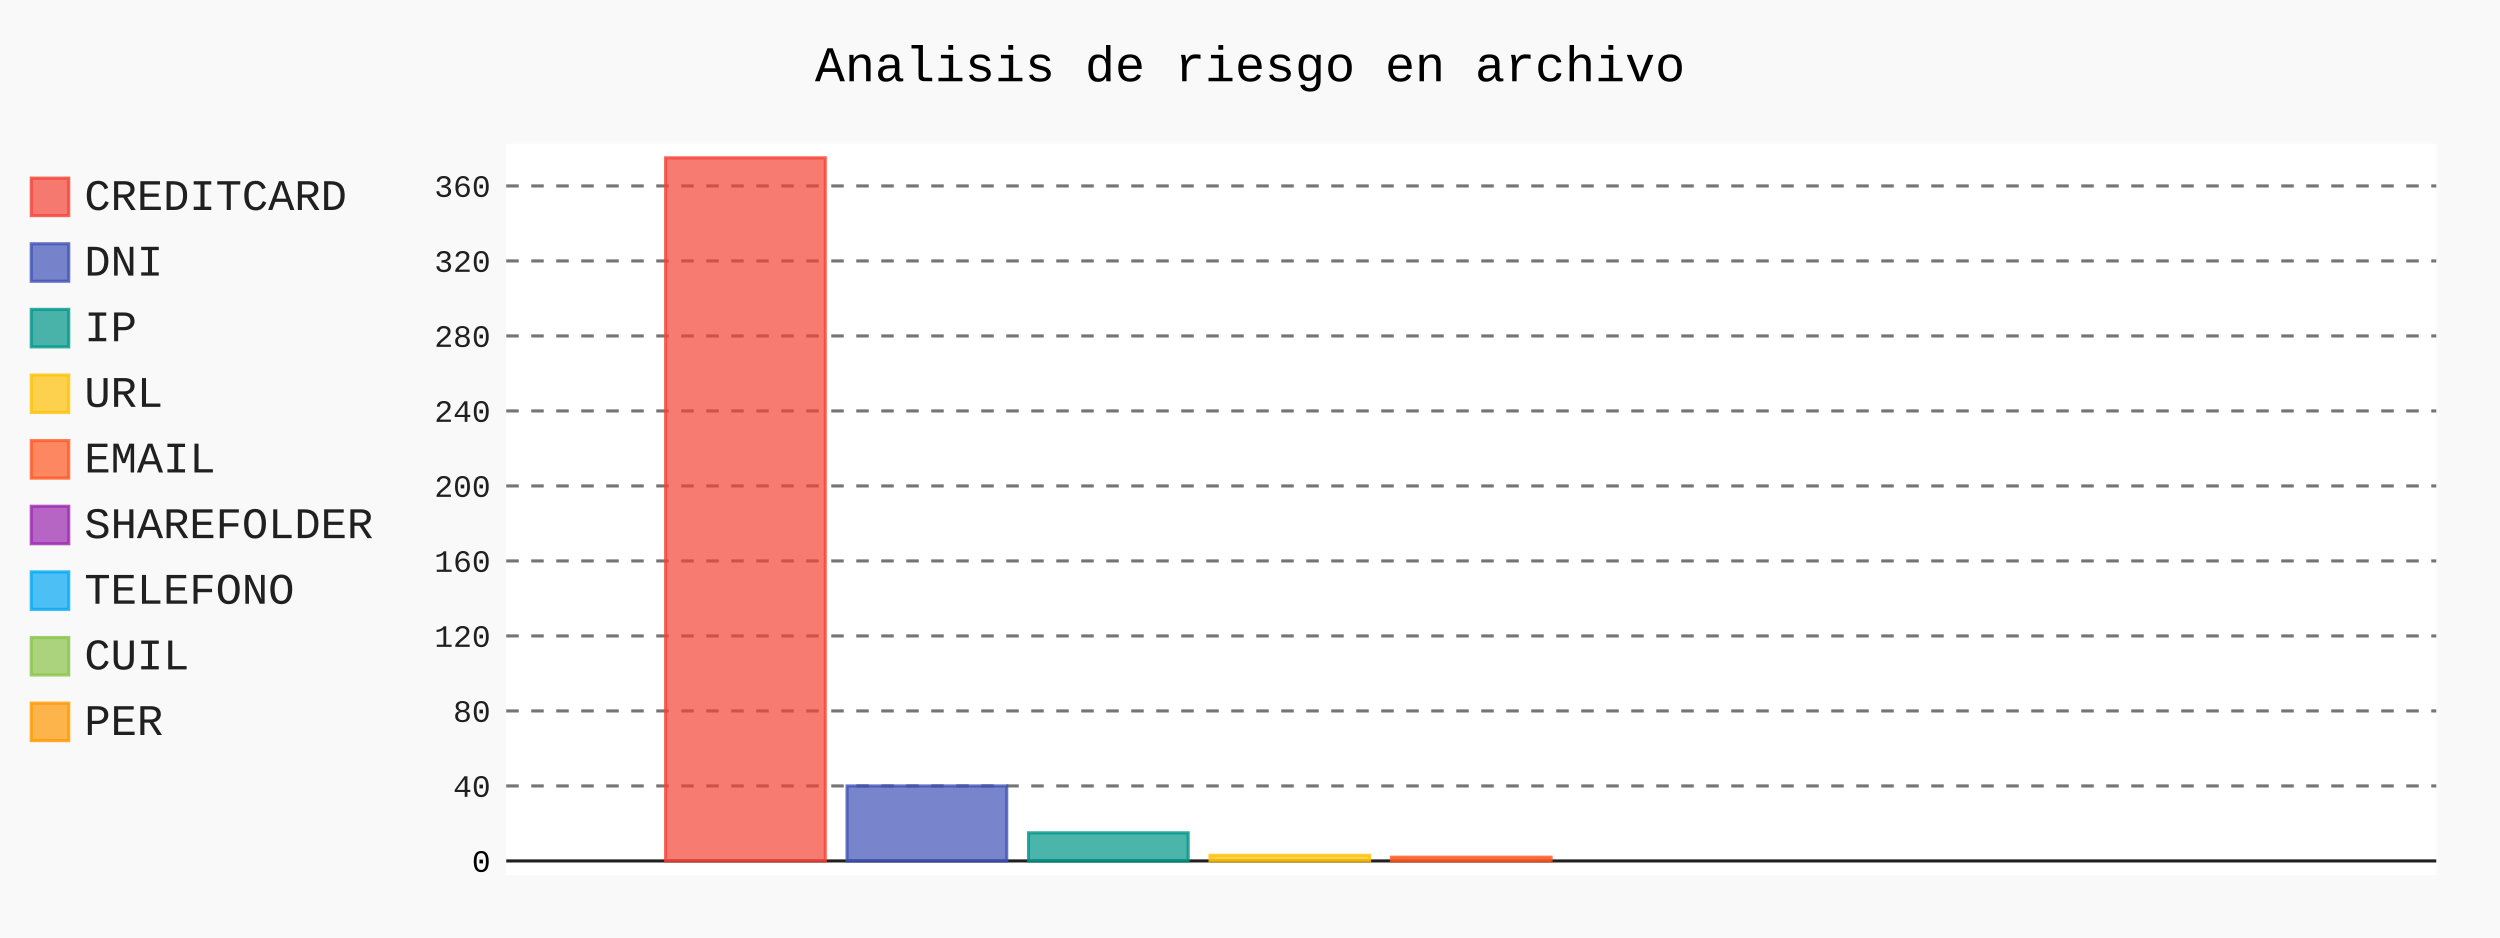
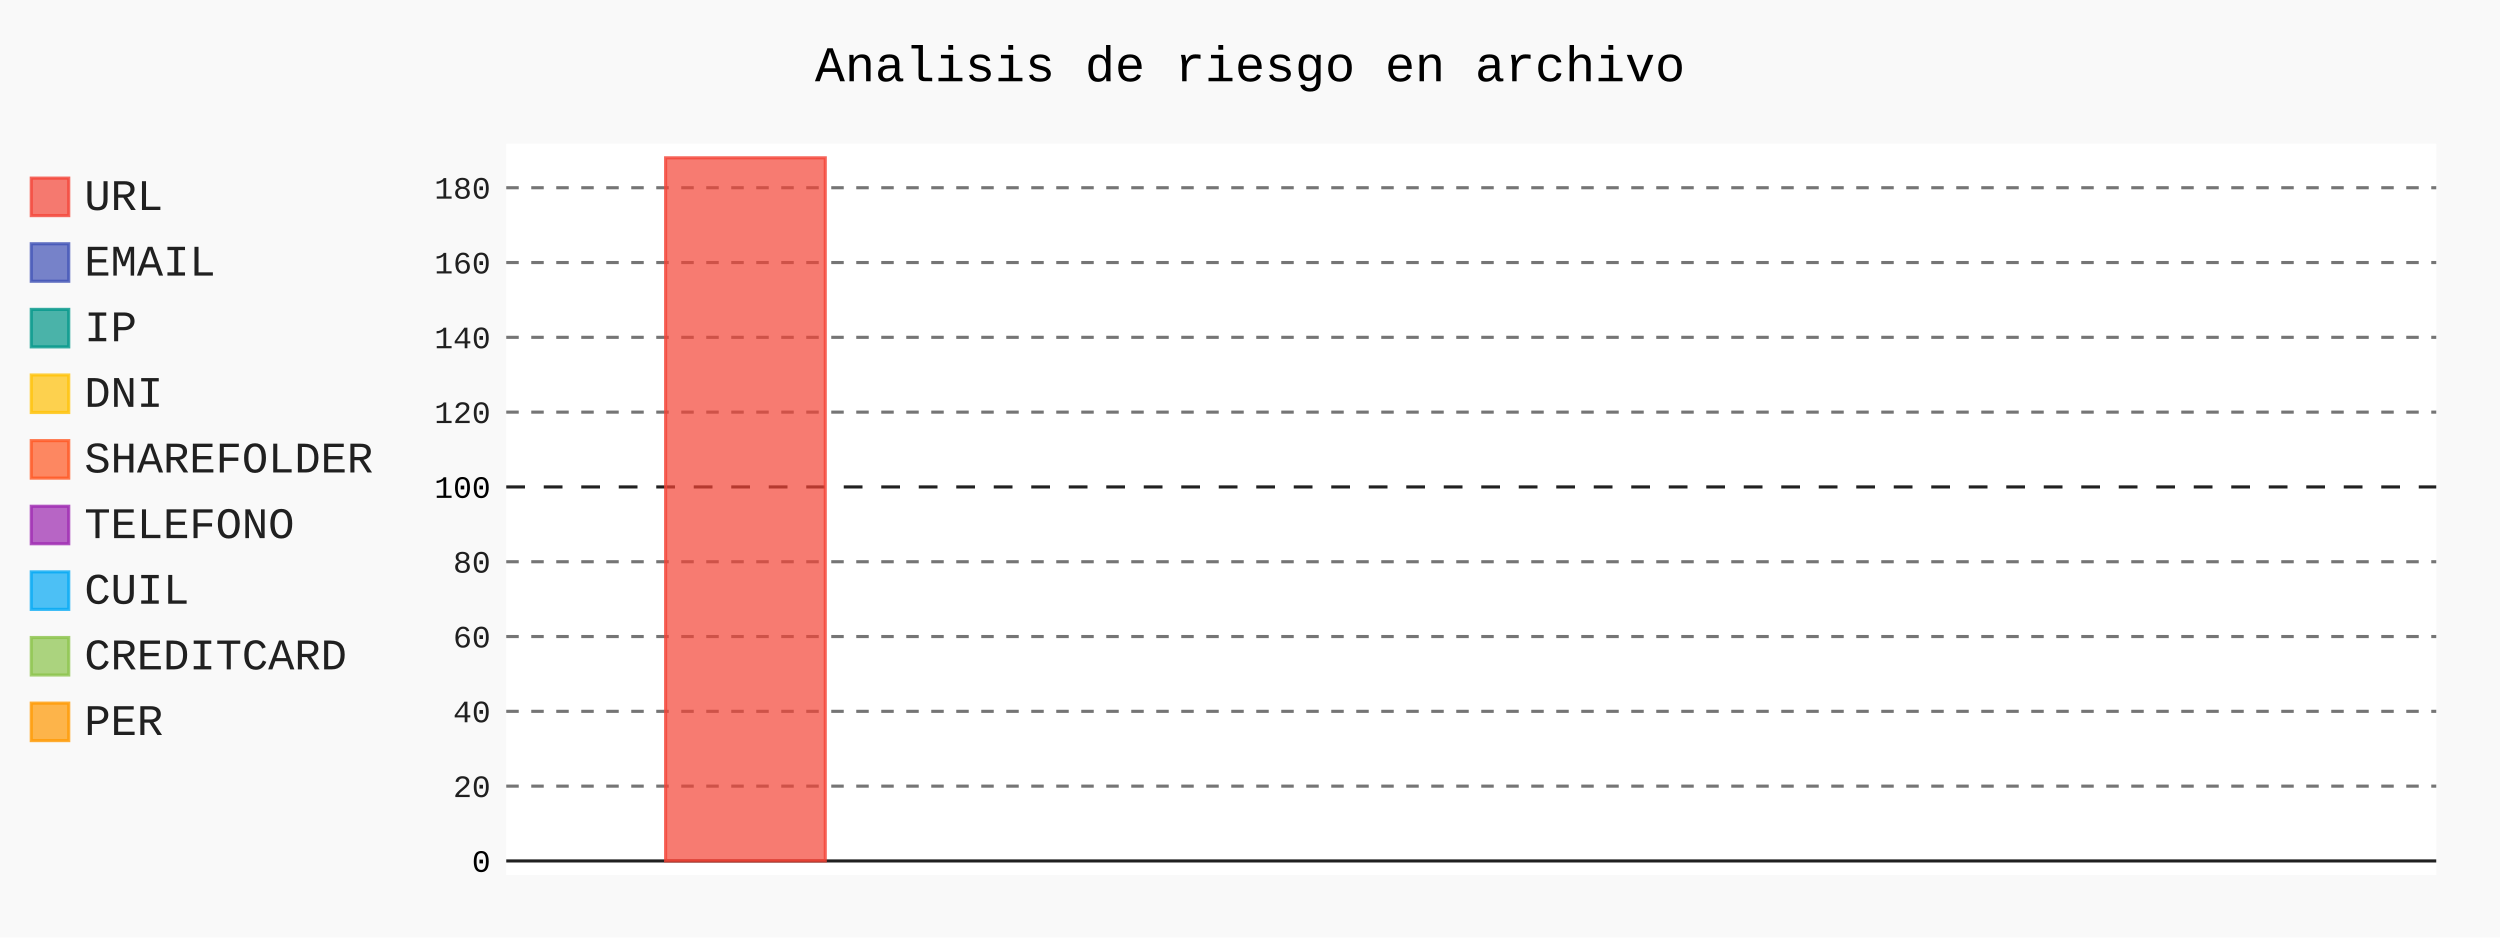
- <svg xmlns="http://www.w3.org/2000/svg" id="chart-54f9dbf1-bbb6-475a-8ed2-060fb3019987" class="pygal-chart" viewBox="0 0 800 300">
+ <svg xmlns="http://www.w3.org/2000/svg" id="chart-e50be4c5-3f55-407e-9d14-9403fca3e332" class="pygal-chart" viewBox="0 0 800 300">
  <defs>
-     <style type="text/css">#chart-54f9dbf1-bbb6-475a-8ed2-060fb3019987{-webkit-user-select:none;-webkit-font-smoothing:antialiased;font-family:Consolas,"Liberation Mono",Menlo,Courier,monospace}#chart-54f9dbf1-bbb6-475a-8ed2-060fb3019987 .title{font-family:Consolas,"Liberation Mono",Menlo,Courier,monospace;font-size:16px}#chart-54f9dbf1-bbb6-475a-8ed2-060fb3019987 .legends .legend text{font-family:Consolas,"Liberation Mono",Menlo,Courier,monospace;font-size:14px}#chart-54f9dbf1-bbb6-475a-8ed2-060fb3019987 .axis text{font-family:Consolas,"Liberation Mono",Menlo,Courier,monospace;font-size:10px}#chart-54f9dbf1-bbb6-475a-8ed2-060fb3019987 .axis text.major{font-family:Consolas,"Liberation Mono",Menlo,Courier,monospace;font-size:10px}#chart-54f9dbf1-bbb6-475a-8ed2-060fb3019987 .text-overlay text.value{font-family:Consolas,"Liberation Mono",Menlo,Courier,monospace;font-size:16px}#chart-54f9dbf1-bbb6-475a-8ed2-060fb3019987 .text-overlay text.label{font-family:Consolas,"Liberation Mono",Menlo,Courier,monospace;font-size:10px}#chart-54f9dbf1-bbb6-475a-8ed2-060fb3019987 .tooltip{font-family:Consolas,"Liberation Mono",Menlo,Courier,monospace;font-size:14px}#chart-54f9dbf1-bbb6-475a-8ed2-060fb3019987 text.no_data{font-family:Consolas,"Liberation Mono",Menlo,Courier,monospace;font-size:64px}
- #chart-54f9dbf1-bbb6-475a-8ed2-060fb3019987{background-color:rgba(249,249,249,1)}#chart-54f9dbf1-bbb6-475a-8ed2-060fb3019987 path,#chart-54f9dbf1-bbb6-475a-8ed2-060fb3019987 line,#chart-54f9dbf1-bbb6-475a-8ed2-060fb3019987 rect,#chart-54f9dbf1-bbb6-475a-8ed2-060fb3019987 circle{-webkit-transition:150ms;-moz-transition:150ms;transition:150ms}#chart-54f9dbf1-bbb6-475a-8ed2-060fb3019987 .graph &gt; .background{fill:rgba(249,249,249,1)}#chart-54f9dbf1-bbb6-475a-8ed2-060fb3019987 .plot &gt; .background{fill:rgba(255,255,255,1)}#chart-54f9dbf1-bbb6-475a-8ed2-060fb3019987 .graph{fill:rgba(0,0,0,.87)}#chart-54f9dbf1-bbb6-475a-8ed2-060fb3019987 text.no_data{fill:rgba(0,0,0,1)}#chart-54f9dbf1-bbb6-475a-8ed2-060fb3019987 .title{fill:rgba(0,0,0,1)}#chart-54f9dbf1-bbb6-475a-8ed2-060fb3019987 .legends .legend text{fill:rgba(0,0,0,.87)}#chart-54f9dbf1-bbb6-475a-8ed2-060fb3019987 .legends .legend:hover text{fill:rgba(0,0,0,1)}#chart-54f9dbf1-bbb6-475a-8ed2-060fb3019987 .axis .line{stroke:rgba(0,0,0,1)}#chart-54f9dbf1-bbb6-475a-8ed2-060fb3019987 .axis .guide.line{stroke:rgba(0,0,0,.54)}#chart-54f9dbf1-bbb6-475a-8ed2-060fb3019987 .axis .major.line{stroke:rgba(0,0,0,.87)}#chart-54f9dbf1-bbb6-475a-8ed2-060fb3019987 .axis text.major{fill:rgba(0,0,0,1)}#chart-54f9dbf1-bbb6-475a-8ed2-060fb3019987 .axis.y .guides:hover .guide.line,#chart-54f9dbf1-bbb6-475a-8ed2-060fb3019987 .line-graph .axis.x .guides:hover .guide.line,#chart-54f9dbf1-bbb6-475a-8ed2-060fb3019987 .stackedline-graph .axis.x .guides:hover .guide.line,#chart-54f9dbf1-bbb6-475a-8ed2-060fb3019987 .xy-graph .axis.x .guides:hover .guide.line{stroke:rgba(0,0,0,1)}#chart-54f9dbf1-bbb6-475a-8ed2-060fb3019987 .axis .guides:hover text{fill:rgba(0,0,0,1)}#chart-54f9dbf1-bbb6-475a-8ed2-060fb3019987 .reactive{fill-opacity:.7;stroke-opacity:.8}#chart-54f9dbf1-bbb6-475a-8ed2-060fb3019987 .ci{stroke:rgba(0,0,0,.87)}#chart-54f9dbf1-bbb6-475a-8ed2-060fb3019987 .reactive.active,#chart-54f9dbf1-bbb6-475a-8ed2-060fb3019987 .active .reactive{fill-opacity:.8;stroke-opacity:.9;stroke-width:4}#chart-54f9dbf1-bbb6-475a-8ed2-060fb3019987 .ci .reactive.active{stroke-width:1.5}#chart-54f9dbf1-bbb6-475a-8ed2-060fb3019987 .series text{fill:rgba(0,0,0,1)}#chart-54f9dbf1-bbb6-475a-8ed2-060fb3019987 .tooltip rect{fill:rgba(255,255,255,1);stroke:rgba(0,0,0,1);-webkit-transition:opacity 150ms;-moz-transition:opacity 150ms;transition:opacity 150ms}#chart-54f9dbf1-bbb6-475a-8ed2-060fb3019987 .tooltip .label{fill:rgba(0,0,0,.87)}#chart-54f9dbf1-bbb6-475a-8ed2-060fb3019987 .tooltip .label{fill:rgba(0,0,0,.87)}#chart-54f9dbf1-bbb6-475a-8ed2-060fb3019987 .tooltip .legend{font-size:.8em;fill:rgba(0,0,0,.54)}#chart-54f9dbf1-bbb6-475a-8ed2-060fb3019987 .tooltip .x_label{font-size:.6em;fill:rgba(0,0,0,1)}#chart-54f9dbf1-bbb6-475a-8ed2-060fb3019987 .tooltip .xlink{font-size:.5em;text-decoration:underline}#chart-54f9dbf1-bbb6-475a-8ed2-060fb3019987 .tooltip .value{font-size:1.5em}#chart-54f9dbf1-bbb6-475a-8ed2-060fb3019987 .bound{font-size:.5em}#chart-54f9dbf1-bbb6-475a-8ed2-060fb3019987 .max-value{font-size:.75em;fill:rgba(0,0,0,.54)}#chart-54f9dbf1-bbb6-475a-8ed2-060fb3019987 .map-element{fill:rgba(255,255,255,1);stroke:rgba(0,0,0,.54) !important}#chart-54f9dbf1-bbb6-475a-8ed2-060fb3019987 .map-element .reactive{fill-opacity:inherit;stroke-opacity:inherit}#chart-54f9dbf1-bbb6-475a-8ed2-060fb3019987 .color-0,#chart-54f9dbf1-bbb6-475a-8ed2-060fb3019987 .color-0 a:visited{stroke:#F44336;fill:#F44336}#chart-54f9dbf1-bbb6-475a-8ed2-060fb3019987 .color-1,#chart-54f9dbf1-bbb6-475a-8ed2-060fb3019987 .color-1 a:visited{stroke:#3F51B5;fill:#3F51B5}#chart-54f9dbf1-bbb6-475a-8ed2-060fb3019987 .color-2,#chart-54f9dbf1-bbb6-475a-8ed2-060fb3019987 .color-2 a:visited{stroke:#009688;fill:#009688}#chart-54f9dbf1-bbb6-475a-8ed2-060fb3019987 .color-3,#chart-54f9dbf1-bbb6-475a-8ed2-060fb3019987 .color-3 a:visited{stroke:#FFC107;fill:#FFC107}#chart-54f9dbf1-bbb6-475a-8ed2-060fb3019987 .color-4,#chart-54f9dbf1-bbb6-475a-8ed2-060fb3019987 .color-4 a:visited{stroke:#FF5722;fill:#FF5722}#chart-54f9dbf1-bbb6-475a-8ed2-060fb3019987 .color-5,#chart-54f9dbf1-bbb6-475a-8ed2-060fb3019987 .color-5 a:visited{stroke:#9C27B0;fill:#9C27B0}#chart-54f9dbf1-bbb6-475a-8ed2-060fb3019987 .color-6,#chart-54f9dbf1-bbb6-475a-8ed2-060fb3019987 .color-6 a:visited{stroke:#03A9F4;fill:#03A9F4}#chart-54f9dbf1-bbb6-475a-8ed2-060fb3019987 .color-7,#chart-54f9dbf1-bbb6-475a-8ed2-060fb3019987 .color-7 a:visited{stroke:#8BC34A;fill:#8BC34A}#chart-54f9dbf1-bbb6-475a-8ed2-060fb3019987 .color-8,#chart-54f9dbf1-bbb6-475a-8ed2-060fb3019987 .color-8 a:visited{stroke:#FF9800;fill:#FF9800}#chart-54f9dbf1-bbb6-475a-8ed2-060fb3019987 .text-overlay .color-0 text{fill:black}#chart-54f9dbf1-bbb6-475a-8ed2-060fb3019987 .text-overlay .color-1 text{fill:black}#chart-54f9dbf1-bbb6-475a-8ed2-060fb3019987 .text-overlay .color-2 text{fill:black}#chart-54f9dbf1-bbb6-475a-8ed2-060fb3019987 .text-overlay .color-3 text{fill:black}#chart-54f9dbf1-bbb6-475a-8ed2-060fb3019987 .text-overlay .color-4 text{fill:black}#chart-54f9dbf1-bbb6-475a-8ed2-060fb3019987 .text-overlay .color-5 text{fill:black}#chart-54f9dbf1-bbb6-475a-8ed2-060fb3019987 .text-overlay .color-6 text{fill:black}#chart-54f9dbf1-bbb6-475a-8ed2-060fb3019987 .text-overlay .color-7 text{fill:black}#chart-54f9dbf1-bbb6-475a-8ed2-060fb3019987 .text-overlay .color-8 text{fill:black}
- #chart-54f9dbf1-bbb6-475a-8ed2-060fb3019987 text.no_data{text-anchor:middle}#chart-54f9dbf1-bbb6-475a-8ed2-060fb3019987 .guide.line{fill:none}#chart-54f9dbf1-bbb6-475a-8ed2-060fb3019987 .centered{text-anchor:middle}#chart-54f9dbf1-bbb6-475a-8ed2-060fb3019987 .title{text-anchor:middle}#chart-54f9dbf1-bbb6-475a-8ed2-060fb3019987 .legends .legend text{fill-opacity:1}#chart-54f9dbf1-bbb6-475a-8ed2-060fb3019987 .axis.x text{text-anchor:middle}#chart-54f9dbf1-bbb6-475a-8ed2-060fb3019987 .axis.x:not(.web) text[transform]{text-anchor:start}#chart-54f9dbf1-bbb6-475a-8ed2-060fb3019987 .axis.x:not(.web) text[transform].backwards{text-anchor:end}#chart-54f9dbf1-bbb6-475a-8ed2-060fb3019987 .axis.y text{text-anchor:end}#chart-54f9dbf1-bbb6-475a-8ed2-060fb3019987 .axis.y text[transform].backwards{text-anchor:start}#chart-54f9dbf1-bbb6-475a-8ed2-060fb3019987 .axis.y2 text{text-anchor:start}#chart-54f9dbf1-bbb6-475a-8ed2-060fb3019987 .axis.y2 text[transform].backwards{text-anchor:end}#chart-54f9dbf1-bbb6-475a-8ed2-060fb3019987 .axis .guide.line{stroke-dasharray:4,4}#chart-54f9dbf1-bbb6-475a-8ed2-060fb3019987 .axis .major.guide.line{stroke-dasharray:6,6}#chart-54f9dbf1-bbb6-475a-8ed2-060fb3019987 .horizontal .axis.y .guide.line,#chart-54f9dbf1-bbb6-475a-8ed2-060fb3019987 .horizontal .axis.y2 .guide.line,#chart-54f9dbf1-bbb6-475a-8ed2-060fb3019987 .vertical .axis.x .guide.line{opacity:0}#chart-54f9dbf1-bbb6-475a-8ed2-060fb3019987 .horizontal .axis.always_show .guide.line,#chart-54f9dbf1-bbb6-475a-8ed2-060fb3019987 .vertical .axis.always_show .guide.line{opacity:1 !important}#chart-54f9dbf1-bbb6-475a-8ed2-060fb3019987 .axis.y .guides:hover .guide.line,#chart-54f9dbf1-bbb6-475a-8ed2-060fb3019987 .axis.y2 .guides:hover .guide.line,#chart-54f9dbf1-bbb6-475a-8ed2-060fb3019987 .axis.x .guides:hover .guide.line{opacity:1}#chart-54f9dbf1-bbb6-475a-8ed2-060fb3019987 .axis .guides:hover text{opacity:1}#chart-54f9dbf1-bbb6-475a-8ed2-060fb3019987 .nofill{fill:none}#chart-54f9dbf1-bbb6-475a-8ed2-060fb3019987 .subtle-fill{fill-opacity:.2}#chart-54f9dbf1-bbb6-475a-8ed2-060fb3019987 .dot{stroke-width:1px;fill-opacity:1}#chart-54f9dbf1-bbb6-475a-8ed2-060fb3019987 .dot.active{stroke-width:5px}#chart-54f9dbf1-bbb6-475a-8ed2-060fb3019987 .dot.negative{fill:transparent}#chart-54f9dbf1-bbb6-475a-8ed2-060fb3019987 text,#chart-54f9dbf1-bbb6-475a-8ed2-060fb3019987 tspan{stroke:none !important}#chart-54f9dbf1-bbb6-475a-8ed2-060fb3019987 .series text.active{opacity:1}#chart-54f9dbf1-bbb6-475a-8ed2-060fb3019987 .tooltip rect{fill-opacity:.95;stroke-width:.5}#chart-54f9dbf1-bbb6-475a-8ed2-060fb3019987 .tooltip text{fill-opacity:1}#chart-54f9dbf1-bbb6-475a-8ed2-060fb3019987 .showable{visibility:hidden}#chart-54f9dbf1-bbb6-475a-8ed2-060fb3019987 .showable.shown{visibility:visible}#chart-54f9dbf1-bbb6-475a-8ed2-060fb3019987 .gauge-background{fill:rgba(229,229,229,1);stroke:none}#chart-54f9dbf1-bbb6-475a-8ed2-060fb3019987 .bg-lines{stroke:rgba(249,249,249,1);stroke-width:2px}</style>
+     <style type="text/css">#chart-e50be4c5-3f55-407e-9d14-9403fca3e332{-webkit-user-select:none;-webkit-font-smoothing:antialiased;font-family:Consolas,"Liberation Mono",Menlo,Courier,monospace}#chart-e50be4c5-3f55-407e-9d14-9403fca3e332 .title{font-family:Consolas,"Liberation Mono",Menlo,Courier,monospace;font-size:16px}#chart-e50be4c5-3f55-407e-9d14-9403fca3e332 .legends .legend text{font-family:Consolas,"Liberation Mono",Menlo,Courier,monospace;font-size:14px}#chart-e50be4c5-3f55-407e-9d14-9403fca3e332 .axis text{font-family:Consolas,"Liberation Mono",Menlo,Courier,monospace;font-size:10px}#chart-e50be4c5-3f55-407e-9d14-9403fca3e332 .axis text.major{font-family:Consolas,"Liberation Mono",Menlo,Courier,monospace;font-size:10px}#chart-e50be4c5-3f55-407e-9d14-9403fca3e332 .text-overlay text.value{font-family:Consolas,"Liberation Mono",Menlo,Courier,monospace;font-size:16px}#chart-e50be4c5-3f55-407e-9d14-9403fca3e332 .text-overlay text.label{font-family:Consolas,"Liberation Mono",Menlo,Courier,monospace;font-size:10px}#chart-e50be4c5-3f55-407e-9d14-9403fca3e332 .tooltip{font-family:Consolas,"Liberation Mono",Menlo,Courier,monospace;font-size:14px}#chart-e50be4c5-3f55-407e-9d14-9403fca3e332 text.no_data{font-family:Consolas,"Liberation Mono",Menlo,Courier,monospace;font-size:64px}
+ #chart-e50be4c5-3f55-407e-9d14-9403fca3e332{background-color:rgba(249,249,249,1)}#chart-e50be4c5-3f55-407e-9d14-9403fca3e332 path,#chart-e50be4c5-3f55-407e-9d14-9403fca3e332 line,#chart-e50be4c5-3f55-407e-9d14-9403fca3e332 rect,#chart-e50be4c5-3f55-407e-9d14-9403fca3e332 circle{-webkit-transition:150ms;-moz-transition:150ms;transition:150ms}#chart-e50be4c5-3f55-407e-9d14-9403fca3e332 .graph &gt; .background{fill:rgba(249,249,249,1)}#chart-e50be4c5-3f55-407e-9d14-9403fca3e332 .plot &gt; .background{fill:rgba(255,255,255,1)}#chart-e50be4c5-3f55-407e-9d14-9403fca3e332 .graph{fill:rgba(0,0,0,.87)}#chart-e50be4c5-3f55-407e-9d14-9403fca3e332 text.no_data{fill:rgba(0,0,0,1)}#chart-e50be4c5-3f55-407e-9d14-9403fca3e332 .title{fill:rgba(0,0,0,1)}#chart-e50be4c5-3f55-407e-9d14-9403fca3e332 .legends .legend text{fill:rgba(0,0,0,.87)}#chart-e50be4c5-3f55-407e-9d14-9403fca3e332 .legends .legend:hover text{fill:rgba(0,0,0,1)}#chart-e50be4c5-3f55-407e-9d14-9403fca3e332 .axis .line{stroke:rgba(0,0,0,1)}#chart-e50be4c5-3f55-407e-9d14-9403fca3e332 .axis .guide.line{stroke:rgba(0,0,0,.54)}#chart-e50be4c5-3f55-407e-9d14-9403fca3e332 .axis .major.line{stroke:rgba(0,0,0,.87)}#chart-e50be4c5-3f55-407e-9d14-9403fca3e332 .axis text.major{fill:rgba(0,0,0,1)}#chart-e50be4c5-3f55-407e-9d14-9403fca3e332 .axis.y .guides:hover .guide.line,#chart-e50be4c5-3f55-407e-9d14-9403fca3e332 .line-graph .axis.x .guides:hover .guide.line,#chart-e50be4c5-3f55-407e-9d14-9403fca3e332 .stackedline-graph .axis.x .guides:hover .guide.line,#chart-e50be4c5-3f55-407e-9d14-9403fca3e332 .xy-graph .axis.x .guides:hover .guide.line{stroke:rgba(0,0,0,1)}#chart-e50be4c5-3f55-407e-9d14-9403fca3e332 .axis .guides:hover text{fill:rgba(0,0,0,1)}#chart-e50be4c5-3f55-407e-9d14-9403fca3e332 .reactive{fill-opacity:.7;stroke-opacity:.8}#chart-e50be4c5-3f55-407e-9d14-9403fca3e332 .ci{stroke:rgba(0,0,0,.87)}#chart-e50be4c5-3f55-407e-9d14-9403fca3e332 .reactive.active,#chart-e50be4c5-3f55-407e-9d14-9403fca3e332 .active .reactive{fill-opacity:.8;stroke-opacity:.9;stroke-width:4}#chart-e50be4c5-3f55-407e-9d14-9403fca3e332 .ci .reactive.active{stroke-width:1.5}#chart-e50be4c5-3f55-407e-9d14-9403fca3e332 .series text{fill:rgba(0,0,0,1)}#chart-e50be4c5-3f55-407e-9d14-9403fca3e332 .tooltip rect{fill:rgba(255,255,255,1);stroke:rgba(0,0,0,1);-webkit-transition:opacity 150ms;-moz-transition:opacity 150ms;transition:opacity 150ms}#chart-e50be4c5-3f55-407e-9d14-9403fca3e332 .tooltip .label{fill:rgba(0,0,0,.87)}#chart-e50be4c5-3f55-407e-9d14-9403fca3e332 .tooltip .label{fill:rgba(0,0,0,.87)}#chart-e50be4c5-3f55-407e-9d14-9403fca3e332 .tooltip .legend{font-size:.8em;fill:rgba(0,0,0,.54)}#chart-e50be4c5-3f55-407e-9d14-9403fca3e332 .tooltip .x_label{font-size:.6em;fill:rgba(0,0,0,1)}#chart-e50be4c5-3f55-407e-9d14-9403fca3e332 .tooltip .xlink{font-size:.5em;text-decoration:underline}#chart-e50be4c5-3f55-407e-9d14-9403fca3e332 .tooltip .value{font-size:1.5em}#chart-e50be4c5-3f55-407e-9d14-9403fca3e332 .bound{font-size:.5em}#chart-e50be4c5-3f55-407e-9d14-9403fca3e332 .max-value{font-size:.75em;fill:rgba(0,0,0,.54)}#chart-e50be4c5-3f55-407e-9d14-9403fca3e332 .map-element{fill:rgba(255,255,255,1);stroke:rgba(0,0,0,.54) !important}#chart-e50be4c5-3f55-407e-9d14-9403fca3e332 .map-element .reactive{fill-opacity:inherit;stroke-opacity:inherit}#chart-e50be4c5-3f55-407e-9d14-9403fca3e332 .color-0,#chart-e50be4c5-3f55-407e-9d14-9403fca3e332 .color-0 a:visited{stroke:#F44336;fill:#F44336}#chart-e50be4c5-3f55-407e-9d14-9403fca3e332 .color-1,#chart-e50be4c5-3f55-407e-9d14-9403fca3e332 .color-1 a:visited{stroke:#3F51B5;fill:#3F51B5}#chart-e50be4c5-3f55-407e-9d14-9403fca3e332 .color-2,#chart-e50be4c5-3f55-407e-9d14-9403fca3e332 .color-2 a:visited{stroke:#009688;fill:#009688}#chart-e50be4c5-3f55-407e-9d14-9403fca3e332 .color-3,#chart-e50be4c5-3f55-407e-9d14-9403fca3e332 .color-3 a:visited{stroke:#FFC107;fill:#FFC107}#chart-e50be4c5-3f55-407e-9d14-9403fca3e332 .color-4,#chart-e50be4c5-3f55-407e-9d14-9403fca3e332 .color-4 a:visited{stroke:#FF5722;fill:#FF5722}#chart-e50be4c5-3f55-407e-9d14-9403fca3e332 .color-5,#chart-e50be4c5-3f55-407e-9d14-9403fca3e332 .color-5 a:visited{stroke:#9C27B0;fill:#9C27B0}#chart-e50be4c5-3f55-407e-9d14-9403fca3e332 .color-6,#chart-e50be4c5-3f55-407e-9d14-9403fca3e332 .color-6 a:visited{stroke:#03A9F4;fill:#03A9F4}#chart-e50be4c5-3f55-407e-9d14-9403fca3e332 .color-7,#chart-e50be4c5-3f55-407e-9d14-9403fca3e332 .color-7 a:visited{stroke:#8BC34A;fill:#8BC34A}#chart-e50be4c5-3f55-407e-9d14-9403fca3e332 .color-8,#chart-e50be4c5-3f55-407e-9d14-9403fca3e332 .color-8 a:visited{stroke:#FF9800;fill:#FF9800}#chart-e50be4c5-3f55-407e-9d14-9403fca3e332 .text-overlay .color-0 text{fill:black}#chart-e50be4c5-3f55-407e-9d14-9403fca3e332 .text-overlay .color-1 text{fill:black}#chart-e50be4c5-3f55-407e-9d14-9403fca3e332 .text-overlay .color-2 text{fill:black}#chart-e50be4c5-3f55-407e-9d14-9403fca3e332 .text-overlay .color-3 text{fill:black}#chart-e50be4c5-3f55-407e-9d14-9403fca3e332 .text-overlay .color-4 text{fill:black}#chart-e50be4c5-3f55-407e-9d14-9403fca3e332 .text-overlay .color-5 text{fill:black}#chart-e50be4c5-3f55-407e-9d14-9403fca3e332 .text-overlay .color-6 text{fill:black}#chart-e50be4c5-3f55-407e-9d14-9403fca3e332 .text-overlay .color-7 text{fill:black}#chart-e50be4c5-3f55-407e-9d14-9403fca3e332 .text-overlay .color-8 text{fill:black}
+ #chart-e50be4c5-3f55-407e-9d14-9403fca3e332 text.no_data{text-anchor:middle}#chart-e50be4c5-3f55-407e-9d14-9403fca3e332 .guide.line{fill:none}#chart-e50be4c5-3f55-407e-9d14-9403fca3e332 .centered{text-anchor:middle}#chart-e50be4c5-3f55-407e-9d14-9403fca3e332 .title{text-anchor:middle}#chart-e50be4c5-3f55-407e-9d14-9403fca3e332 .legends .legend text{fill-opacity:1}#chart-e50be4c5-3f55-407e-9d14-9403fca3e332 .axis.x text{text-anchor:middle}#chart-e50be4c5-3f55-407e-9d14-9403fca3e332 .axis.x:not(.web) text[transform]{text-anchor:start}#chart-e50be4c5-3f55-407e-9d14-9403fca3e332 .axis.x:not(.web) text[transform].backwards{text-anchor:end}#chart-e50be4c5-3f55-407e-9d14-9403fca3e332 .axis.y text{text-anchor:end}#chart-e50be4c5-3f55-407e-9d14-9403fca3e332 .axis.y text[transform].backwards{text-anchor:start}#chart-e50be4c5-3f55-407e-9d14-9403fca3e332 .axis.y2 text{text-anchor:start}#chart-e50be4c5-3f55-407e-9d14-9403fca3e332 .axis.y2 text[transform].backwards{text-anchor:end}#chart-e50be4c5-3f55-407e-9d14-9403fca3e332 .axis .guide.line{stroke-dasharray:4,4}#chart-e50be4c5-3f55-407e-9d14-9403fca3e332 .axis .major.guide.line{stroke-dasharray:6,6}#chart-e50be4c5-3f55-407e-9d14-9403fca3e332 .horizontal .axis.y .guide.line,#chart-e50be4c5-3f55-407e-9d14-9403fca3e332 .horizontal .axis.y2 .guide.line,#chart-e50be4c5-3f55-407e-9d14-9403fca3e332 .vertical .axis.x .guide.line{opacity:0}#chart-e50be4c5-3f55-407e-9d14-9403fca3e332 .horizontal .axis.always_show .guide.line,#chart-e50be4c5-3f55-407e-9d14-9403fca3e332 .vertical .axis.always_show .guide.line{opacity:1 !important}#chart-e50be4c5-3f55-407e-9d14-9403fca3e332 .axis.y .guides:hover .guide.line,#chart-e50be4c5-3f55-407e-9d14-9403fca3e332 .axis.y2 .guides:hover .guide.line,#chart-e50be4c5-3f55-407e-9d14-9403fca3e332 .axis.x .guides:hover .guide.line{opacity:1}#chart-e50be4c5-3f55-407e-9d14-9403fca3e332 .axis .guides:hover text{opacity:1}#chart-e50be4c5-3f55-407e-9d14-9403fca3e332 .nofill{fill:none}#chart-e50be4c5-3f55-407e-9d14-9403fca3e332 .subtle-fill{fill-opacity:.2}#chart-e50be4c5-3f55-407e-9d14-9403fca3e332 .dot{stroke-width:1px;fill-opacity:1}#chart-e50be4c5-3f55-407e-9d14-9403fca3e332 .dot.active{stroke-width:5px}#chart-e50be4c5-3f55-407e-9d14-9403fca3e332 .dot.negative{fill:transparent}#chart-e50be4c5-3f55-407e-9d14-9403fca3e332 text,#chart-e50be4c5-3f55-407e-9d14-9403fca3e332 tspan{stroke:none !important}#chart-e50be4c5-3f55-407e-9d14-9403fca3e332 .series text.active{opacity:1}#chart-e50be4c5-3f55-407e-9d14-9403fca3e332 .tooltip rect{fill-opacity:.95;stroke-width:.5}#chart-e50be4c5-3f55-407e-9d14-9403fca3e332 .tooltip text{fill-opacity:1}#chart-e50be4c5-3f55-407e-9d14-9403fca3e332 .showable{visibility:hidden}#chart-e50be4c5-3f55-407e-9d14-9403fca3e332 .showable.shown{visibility:visible}#chart-e50be4c5-3f55-407e-9d14-9403fca3e332 .gauge-background{fill:rgba(229,229,229,1);stroke:none}#chart-e50be4c5-3f55-407e-9d14-9403fca3e332 .bg-lines{stroke:rgba(249,249,249,1);stroke-width:2px}</style>
  </defs>
  <g class="graph bar-graph vertical">
    <rect class="background" height="300" width="800" x="0" y="0" />
    <g class="plot" transform="translate(162, 46)">
      <rect class="background" height="234" width="617.6" x="0" y="0" />
      <g class="axis y always_show">
        <g class="guides">
          <path class="axis major line" d="M0 229.5 h617.6" />
          <text class="major" x="-5" y="233.0">0</text>
        </g>
        <g class="guides">
-           <path class="guide line" d="M0 205.5 h617.6" />
-           <text class="" x="-5" y="209.0">40</text>
+           <path class="guide line" d="M0 205.564 h617.6" />
+           <text class="" x="-5" y="209.064">20</text>
        </g>
        <g class="guides">
-           <path class="guide line" d="M0 181.5 h617.6" />
-           <text class="" x="-5" y="185.0">80</text>
+           <path class="guide line" d="M0 181.628 h617.6" />
+           <text class="" x="-5" y="185.128">40</text>
        </g>
        <g class="guides">
-           <path class="guide line" d="M0 157.5 h617.6" />
-           <text class="" x="-5" y="161.0">120</text>
+           <path class="guide line" d="M0 157.691 h617.6" />
+           <text class="" x="-5" y="161.191">60</text>
        </g>
        <g class="guides">
-           <path class="guide line" d="M0 133.5 h617.6" />
-           <text class="" x="-5" y="137.0">160</text>
+           <path class="guide line" d="M0 133.755 h617.6" />
+           <text class="" x="-5" y="137.255">80</text>
        </g>
        <g class="guides">
-           <path class="guide line" d="M0 109.5 h617.6" />
-           <text class="" x="-5" y="113.0">200</text>
+           <path class="major guide line" d="M0 109.819 h617.6" />
+           <text class="major" x="-5" y="113.319">100</text>
        </g>
        <g class="guides">
-           <path class="guide line" d="M0 85.5 h617.6" />
-           <text class="" x="-5" y="89.0">240</text>
+           <path class="guide line" d="M0 85.883 h617.6" />
+           <text class="" x="-5" y="89.383">120</text>
        </g>
        <g class="guides">
-           <path class="guide line" d="M0 61.5 h617.6" />
-           <text class="" x="-5" y="65.0">280</text>
+           <path class="guide line" d="M0 61.947 h617.6" />
+           <text class="" x="-5" y="65.447">140</text>
        </g>
        <g class="guides">
-           <path class="guide line" d="M0 37.5 h617.6" />
-           <text class="" x="-5" y="41.0">320</text>
+           <path class="guide line" d="M0 38.011 h617.6" />
+           <text class="" x="-5" y="41.511">160</text>
        </g>
        <g class="guides">
-           <path class="guide line" d="M0 13.5 h617.6" />
-           <text class="" x="-5" y="17.0">360</text>
+           <path class="guide line" d="M0 14.074 h617.6" />
+           <text class="" x="-5" y="17.574">180</text>
        </g>
      </g>
      <g class="series serie-0 color-0">
        <g class="bars">
          <g class="bar">
            <rect class="rect reactive tooltip-trigger" height="225.0" rx="0" ry="0" width="51.097" x="50.992" y="4.5" />
          </g>
        </g>
      </g>
      <g class="series serie-1 color-1">
        <g class="bars">
          <g class="bar">
-             <rect class="rect reactive tooltip-trigger" height="24.0" rx="0" ry="0" width="51.097" x="109.057" y="205.5" />
+             <rect class="rect reactive tooltip-trigger" height="0.0" rx="0" ry="0" width="51.097" x="109.057" y="229.5" />
          </g>
        </g>
      </g>
      <g class="series serie-2 color-2">
        <g class="bars">
          <g class="bar">
-             <rect class="rect reactive tooltip-trigger" height="9.0" rx="0" ry="0" width="51.097" x="167.122" y="220.5" />
+             <rect class="rect reactive tooltip-trigger" height="0.0" rx="0" ry="0" width="51.097" x="167.122" y="229.5" />
          </g>
        </g>
      </g>
      <g class="series serie-3 color-3">
        <g class="bars">
          <g class="bar">
-             <rect class="rect reactive tooltip-trigger" height="1.8" rx="0" ry="0" width="51.097" x="225.186" y="227.7" />
+             <rect class="rect reactive tooltip-trigger" height="0.0" rx="0" ry="0" width="51.097" x="225.186" y="229.5" />
          </g>
        </g>
      </g>
      <g class="series serie-4 color-4">
        <g class="bars">
          <g class="bar">
-             <rect class="rect reactive tooltip-trigger" height="1.2" rx="0" ry="0" width="51.097" x="283.251" y="228.3" />
+             <rect class="rect reactive tooltip-trigger" height="0.0" rx="0" ry="0" width="51.097" x="283.251" y="229.5" />
          </g>
        </g>
      </g>
      <g class="series serie-5 color-5">
        <g class="bars">
          <g class="bar">
            <rect class="rect reactive tooltip-trigger" height="0.0" rx="0" ry="0" width="51.097" x="341.316" y="229.5" />
          </g>
        </g>
      </g>
      <g class="series serie-6 color-6">
        <g class="bars">
          <g class="bar">
            <rect class="rect reactive tooltip-trigger" height="0.0" rx="0" ry="0" width="51.097" x="399.381" y="229.5" />
          </g>
        </g>
      </g>
      <g class="series serie-7 color-7">
        <g class="bars">
          <g class="bar">
            <rect class="rect reactive tooltip-trigger" height="0.0" rx="0" ry="0" width="51.097" x="457.446" y="229.5" />
          </g>
        </g>
      </g>
      <g class="series serie-8 color-8">
        <g class="bars">
          <g class="bar">
            <rect class="rect reactive tooltip-trigger" height="0.0" rx="0" ry="0" width="51.097" x="515.511" y="229.5" />
          </g>
        </g>
      </g>
    </g>
    <g class="titles">
      <text class="title plot_title" x="400.0" y="26">Analisis de riesgo en archivo</text>
    </g>
    <g class="plot overlay" transform="translate(162, 46)">
      <g class="series serie-0 color-0" />
      <g class="series serie-1 color-1" />
      <g class="series serie-2 color-2" />
      <g class="series serie-3 color-3" />
      <g class="series serie-4 color-4" />
      <g class="series serie-5 color-5" />
      <g class="series serie-6 color-6" />
      <g class="series serie-7 color-7" />
      <g class="series serie-8 color-8" />
    </g>
    <g class="plot text-overlay" transform="translate(162, 46)">
      <g class="series serie-0 color-0" />
      <g class="series serie-1 color-1" />
      <g class="series serie-2 color-2" />
      <g class="series serie-3 color-3" />
      <g class="series serie-4 color-4" />
      <g class="series serie-5 color-5" />
      <g class="series serie-6 color-6" />
      <g class="series serie-7 color-7" />
      <g class="series serie-8 color-8" />
    </g>
    <g class="plot tooltip-overlay" transform="translate(162, 46)">
      <g class="tooltip" style="opacity: 0" transform="translate(0 0)">
        <rect class="tooltip-box" height="0" rx="0" ry="0" width="0" />
        <g class="text" />
      </g>
    </g>
    <g class="legends" transform="translate(10, 56)">
      <g class="legend reactive activate-serie" id="activate-serie-0">
        <rect class="color-0 reactive" height="12" width="12" x="0.0" y="1.0" />
-         <text x="17.0" y="11.2">CREDITCARD</text>
+         <text x="17.0" y="11.2">URL</text>
      </g>
      <g class="legend reactive activate-serie" id="activate-serie-1">
        <rect class="color-1 reactive" height="12" width="12" x="0.0" y="22.0" />
-         <text x="17.0" y="32.2">DNI</text>
+         <text x="17.0" y="32.2">EMAIL</text>
      </g>
      <g class="legend reactive activate-serie" id="activate-serie-2">
        <rect class="color-2 reactive" height="12" width="12" x="0.0" y="43.0" />
        <text x="17.0" y="53.2">IP</text>
      </g>
      <g class="legend reactive activate-serie" id="activate-serie-3">
        <rect class="color-3 reactive" height="12" width="12" x="0.0" y="64.0" />
-         <text x="17.0" y="74.2">URL</text>
+         <text x="17.0" y="74.2">DNI</text>
      </g>
      <g class="legend reactive activate-serie" id="activate-serie-4">
        <rect class="color-4 reactive" height="12" width="12" x="0.0" y="85.0" />
-         <text x="17.0" y="95.2">EMAIL</text>
+         <text x="17.0" y="95.2">SHAREFOLDER</text>
      </g>
      <g class="legend reactive activate-serie" id="activate-serie-5">
        <rect class="color-5 reactive" height="12" width="12" x="0.0" y="106.0" />
-         <text x="17.0" y="116.2">SHAREFOLDER</text>
+         <text x="17.0" y="116.2">TELEFONO</text>
      </g>
      <g class="legend reactive activate-serie" id="activate-serie-6">
        <rect class="color-6 reactive" height="12" width="12" x="0.0" y="127.0" />
-         <text x="17.0" y="137.2">TELEFONO</text>
+         <text x="17.0" y="137.2">CUIL</text>
      </g>
      <g class="legend reactive activate-serie" id="activate-serie-7">
        <rect class="color-7 reactive" height="12" width="12" x="0.0" y="148.0" />
-         <text x="17.0" y="158.2">CUIL</text>
+         <text x="17.0" y="158.2">CREDITCARD</text>
      </g>
      <g class="legend reactive activate-serie" id="activate-serie-8">
        <rect class="color-8 reactive" height="12" width="12" x="0.0" y="169.0" />
        <text x="17.0" y="179.2">PER</text>
      </g>
    </g>
    <g class="legends" transform="translate(790, 56)" />
  </g>
</svg>
